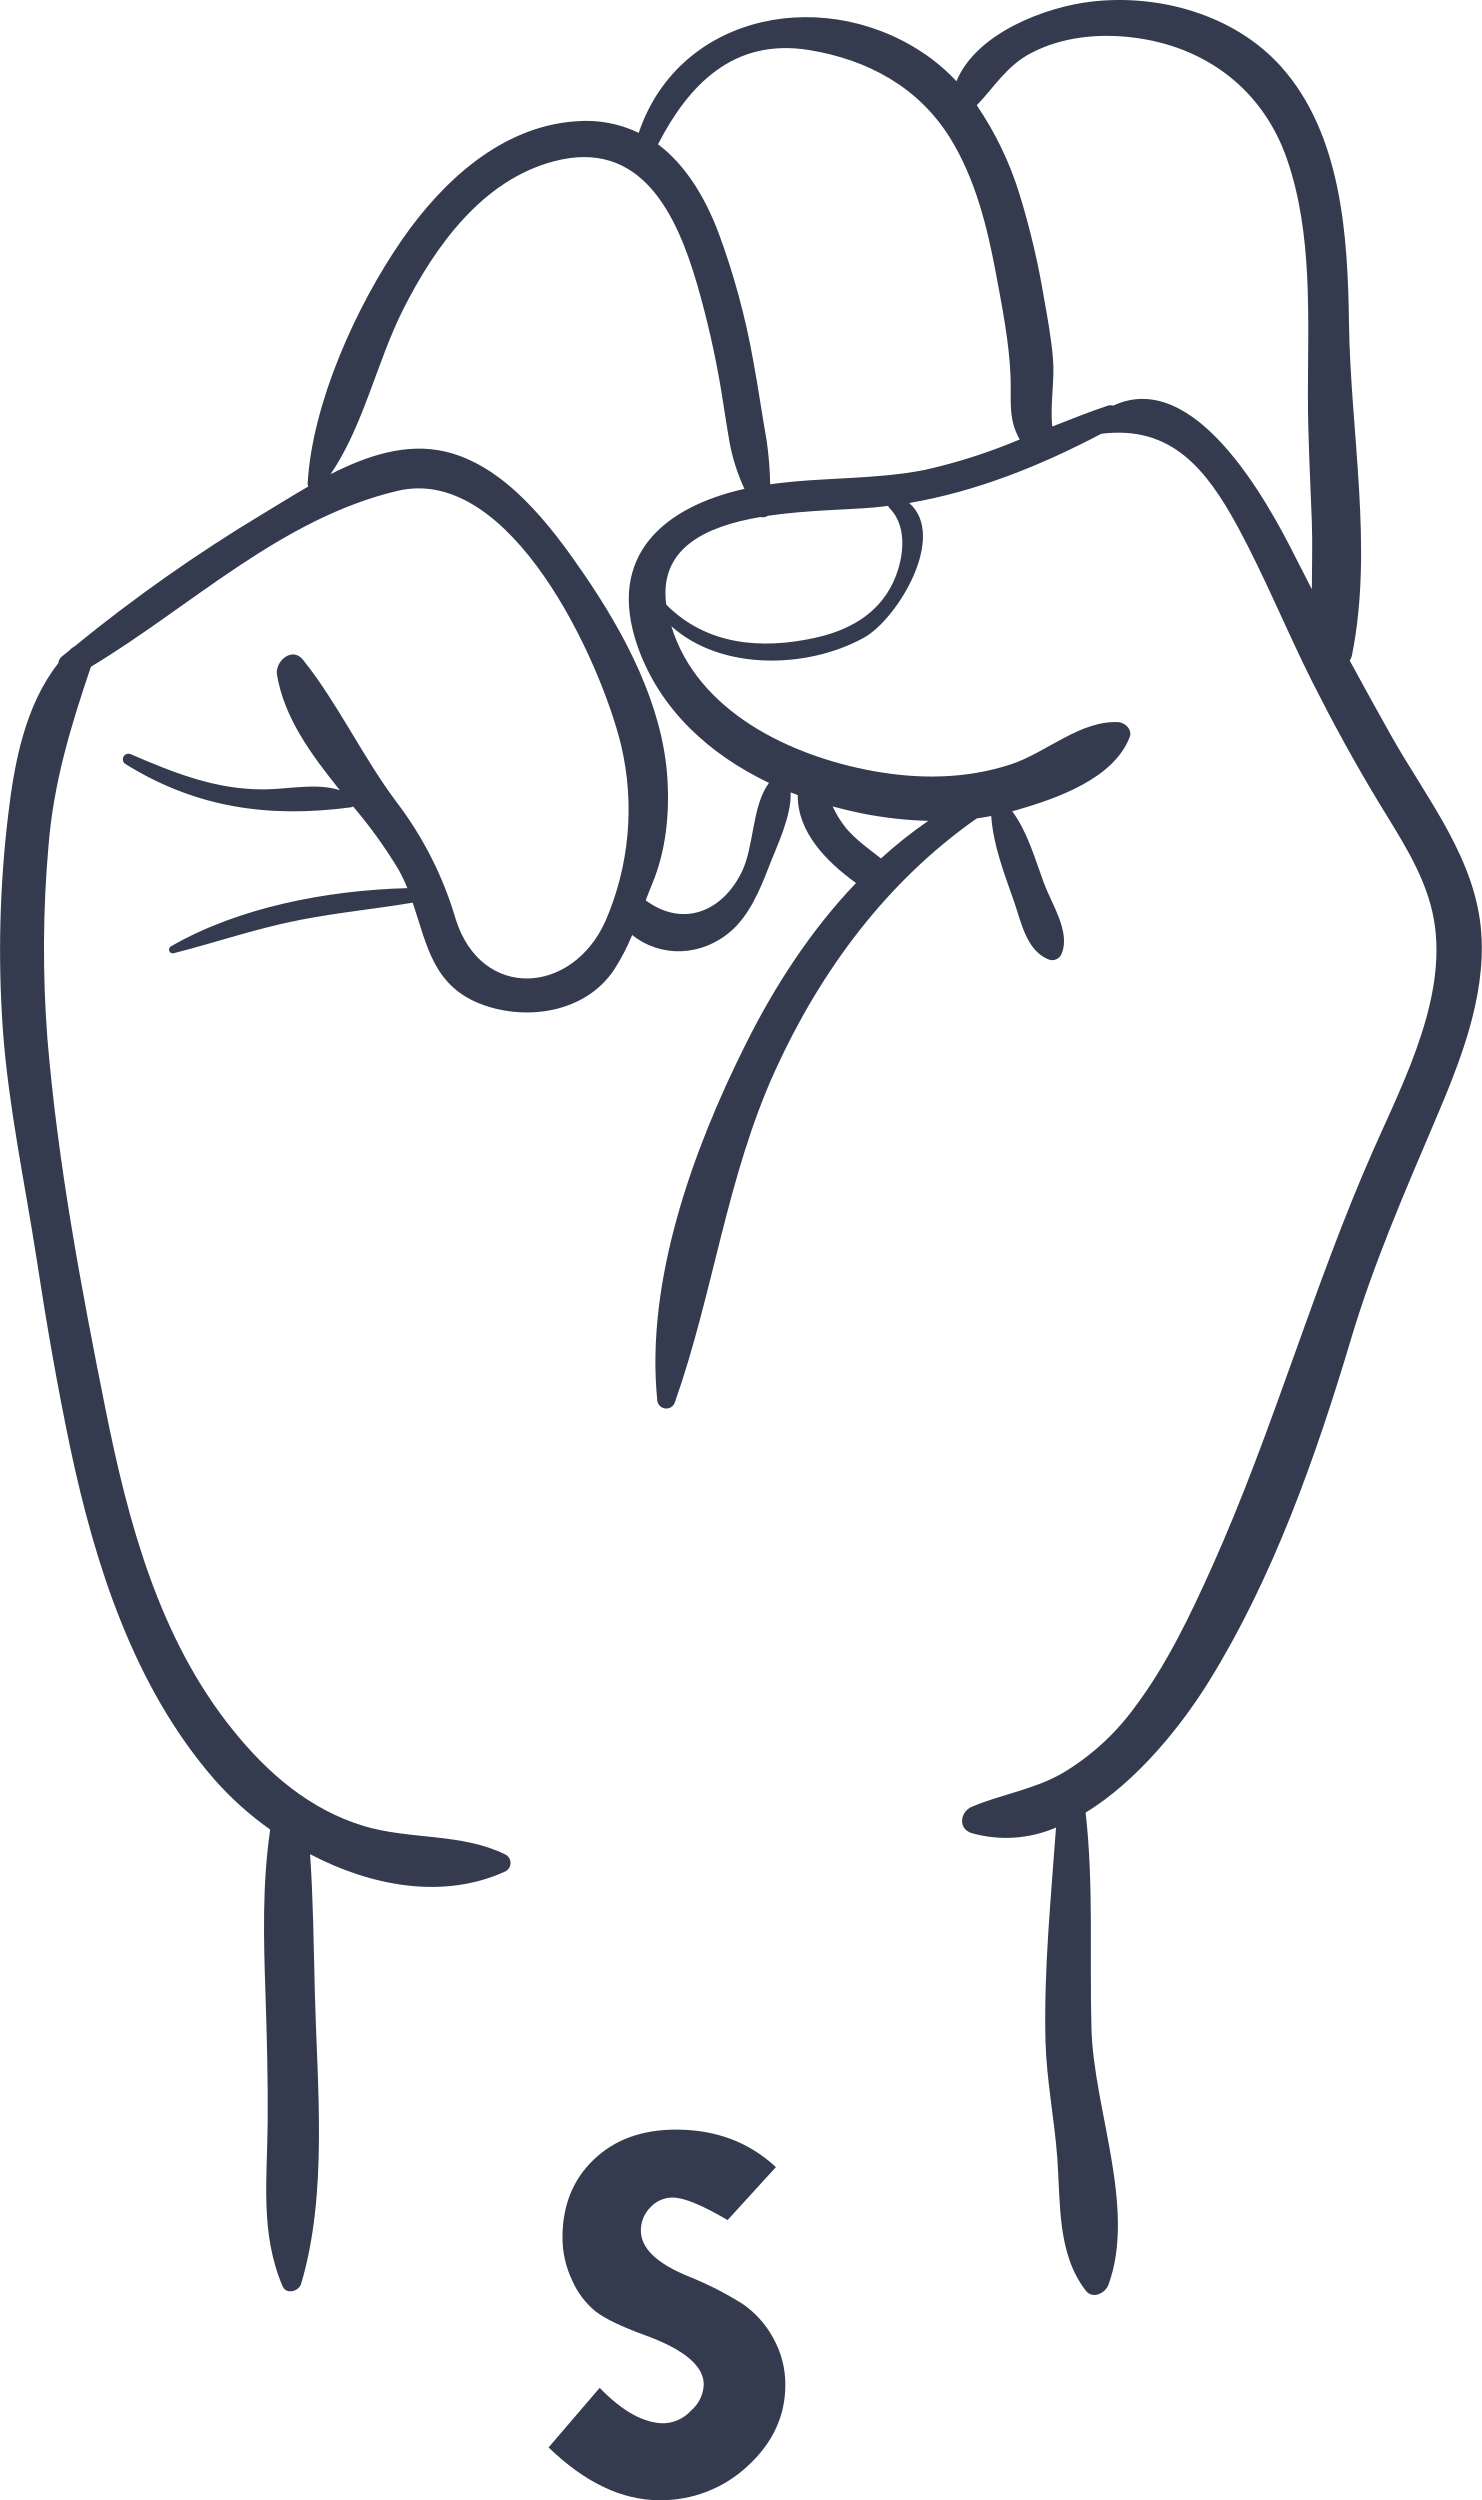
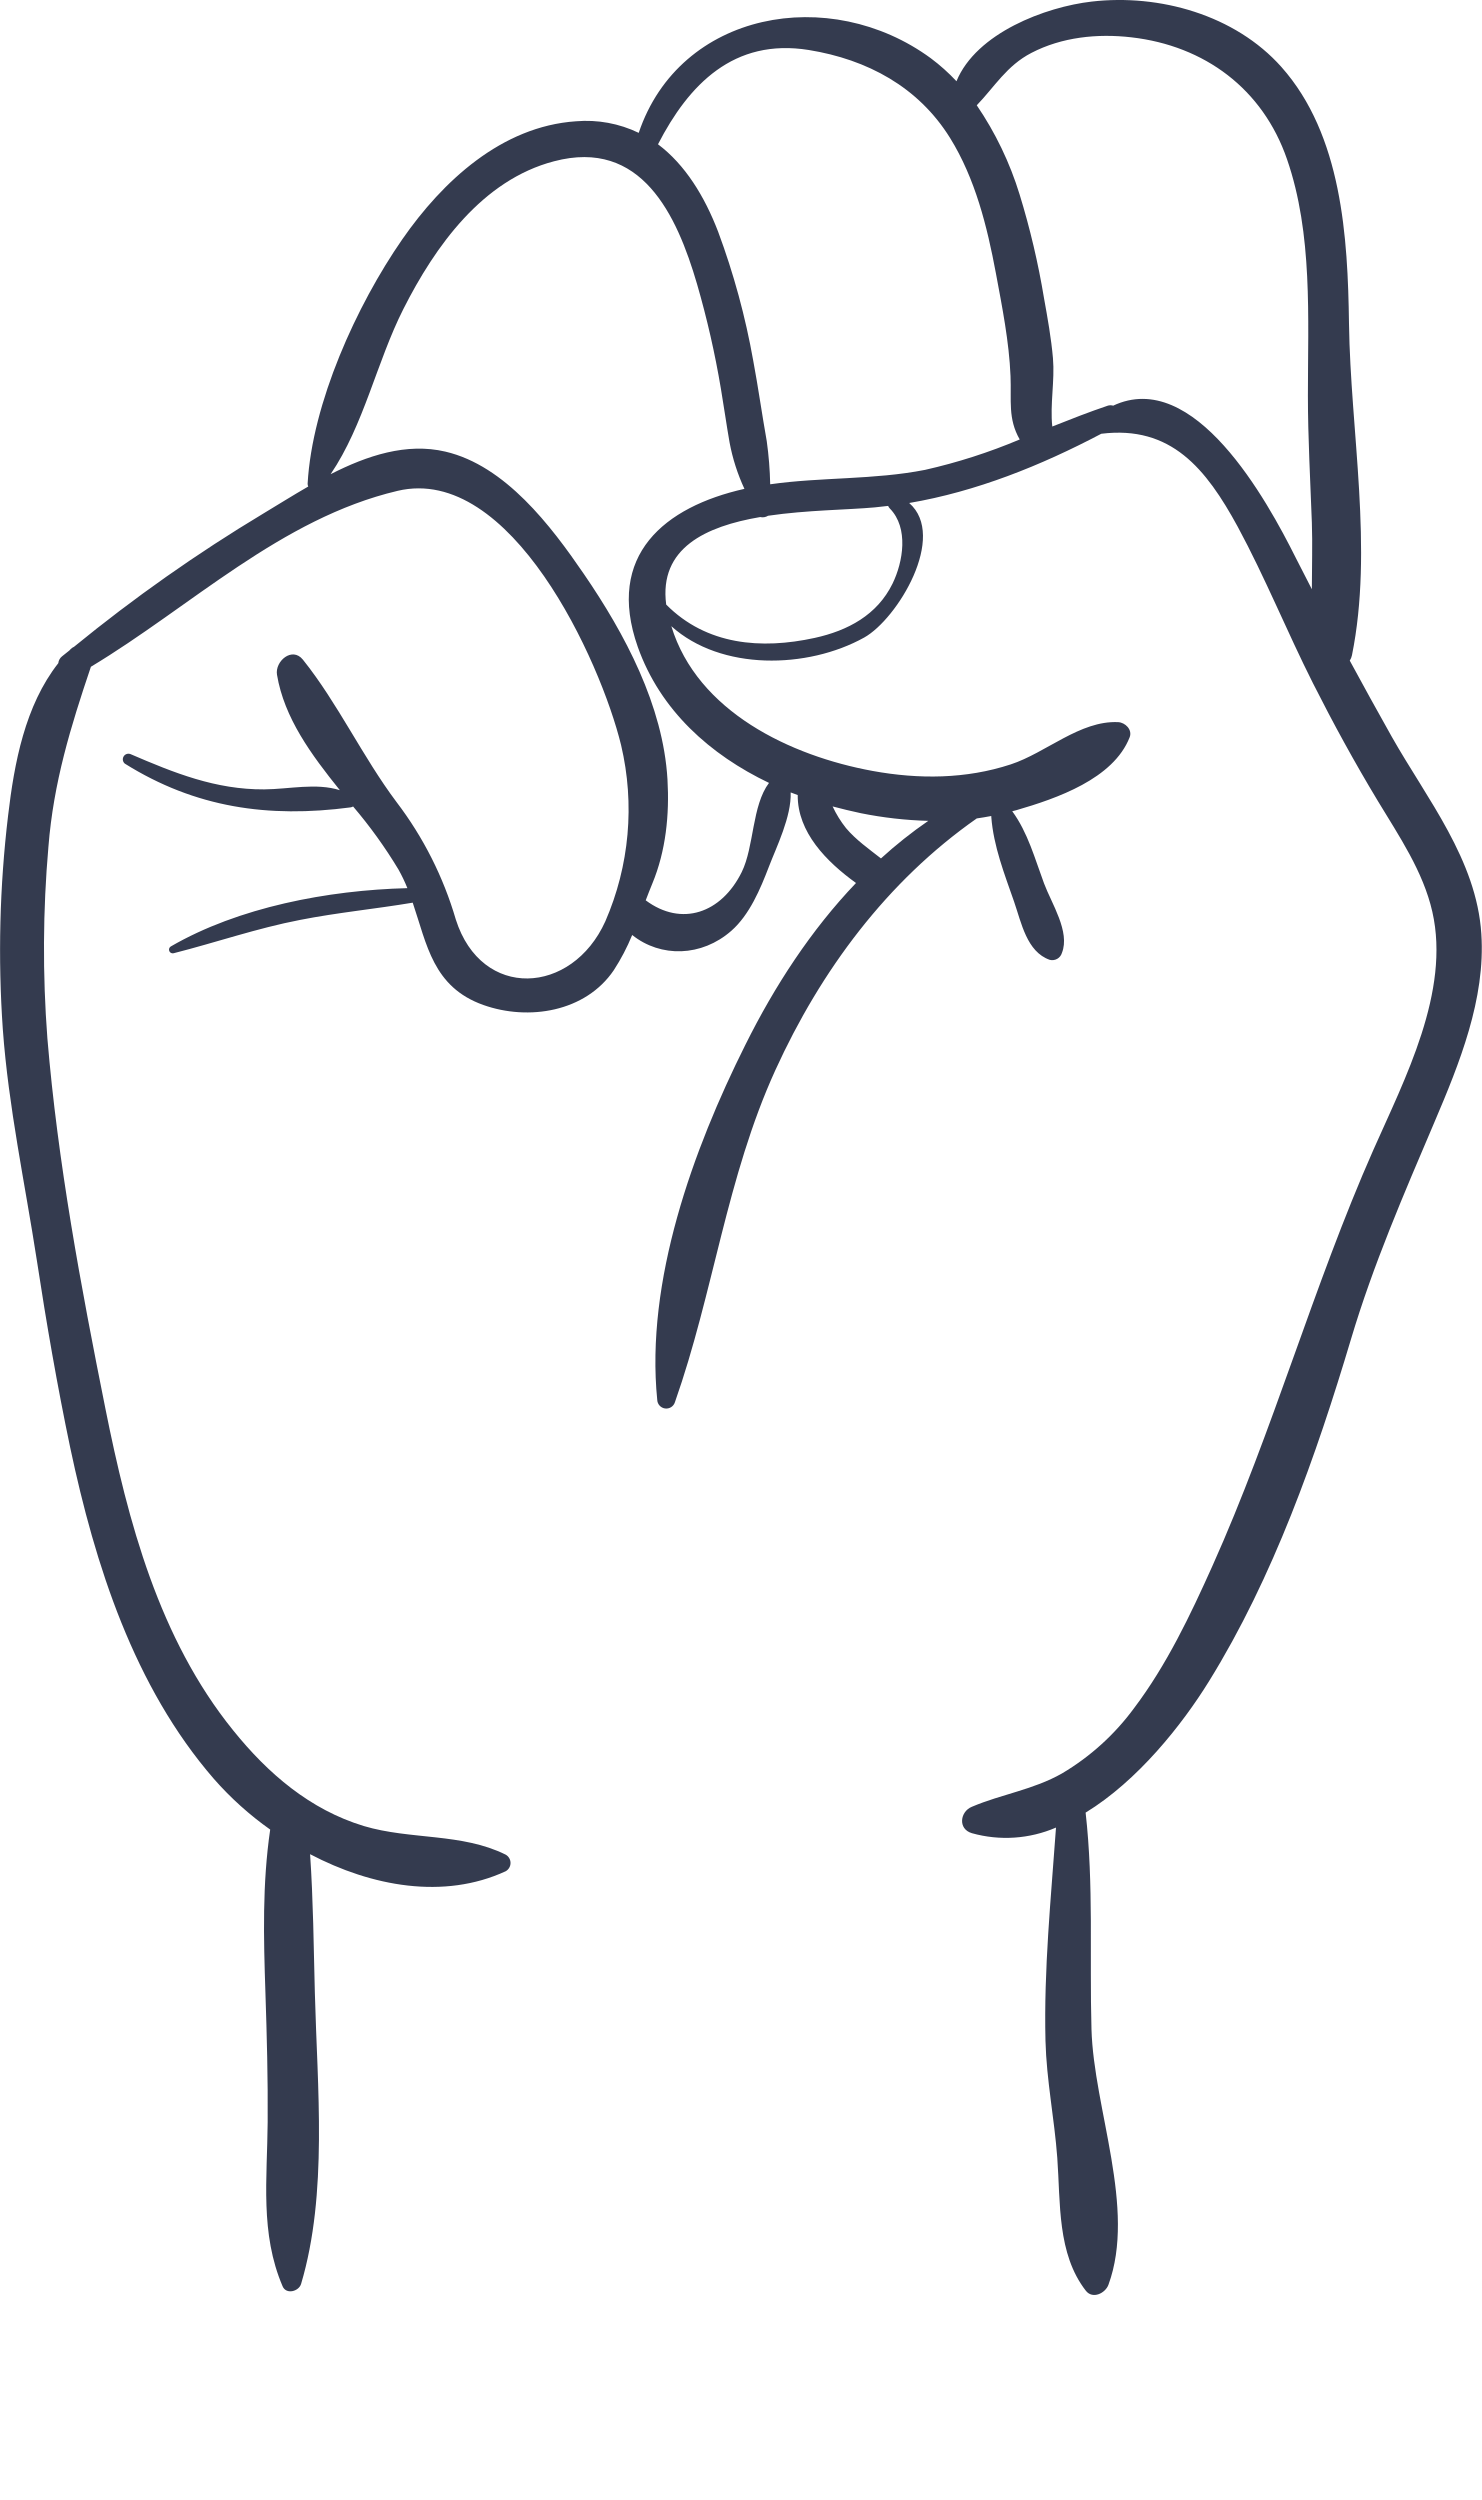
<svg xmlns="http://www.w3.org/2000/svg" id="Capa_1" data-name="Capa 1" viewBox="0 0 311.18 525">
  <defs>
    <style>.cls-1{fill:#343b4f;}</style>
  </defs>
  <path class="cls-1" d="M422.81,196.32c-1-15.55-11.42-28.33-18.8-41.38q-4.5-8-8.83-16a3.22,3.22,0,0,0,.46-1.12c4.52-22.33-.31-47-.62-69.64-.25-18.17-1.48-39.61-14.2-53.91C371.09,3.34,355.21-1.1,341,.54c-9.7,1.11-24.25,6.59-28.41,16.73a40.57,40.57,0,0,0-5.38-4.82C286-3.12,254.49,2.51,245.86,28.11a25.37,25.37,0,0,0-13.17-2.43c-15.61,1.06-28,12.57-36.48,24.79-9.61,13.86-18.93,34.4-19.88,51.32a1.28,1.28,0,0,0,.13.59c-3.3,1.9-6.46,3.89-9.41,5.66a337.69,337.69,0,0,0-39.78,28,2.23,2.23,0,0,0-.69.47l-.28.3c-.51.42-1,.81-1.54,1.23a2.11,2.11,0,0,0-.79,1.44c-7,8.91-9.25,21-10.54,32a238.52,238.52,0,0,0-1.11,44.86c1.2,16.43,4.65,32.33,7.15,48.56,2,13.13,4.28,26.3,7,39.29,5.23,24.67,13.38,50.22,30.18,69.59a67.75,67.75,0,0,0,11.82,10.64c-1.67,11.44-1.39,22.62-1,34.29.3,9,.54,18.1.47,27.14-.09,11.87-1.63,23.35,3.14,34.49.76,1.78,3.4,1.08,3.88-.51,5.65-19,3.39-41.36,2.89-61.12-.25-9.72-.34-19.44-1-29.12,12.92,6.78,28.07,9.58,41.06,3.59a2,2,0,0,0,0-3.5c-9.2-4.57-20-3.08-29.77-6-11.28-3.42-20.12-11-27.44-20.09-15.57-19.25-22.08-43.82-26.85-67.64-5.14-25.64-10-51.63-12.17-77.69A247.25,247.25,0,0,1,121.9,178c1.07-13.48,4.66-25.15,8.92-37.77,21-12.63,39.91-31.15,64.4-36.94,23.8-5.63,42.63,35.68,46.94,53.4a58.83,58.83,0,0,1-3.31,37c-7,15.52-26,16.6-31.4-.38A75.69,75.69,0,0,0,195,168.64c-7.15-9.53-12.33-20.75-19.66-29.9-2.27-2.82-5.91.36-5.44,3.17,1.51,9.06,7.19,16.77,13.2,24.24-5-1.58-10.59-.21-15.9-.17-10.18.06-18.88-3.45-28.07-7.41a1.18,1.18,0,0,0-1.19,2c14.79,9.26,30.13,11.47,47.41,9.19a1.52,1.52,0,0,0,.53-.19,99.53,99.53,0,0,1,9.53,13.24,33.29,33.29,0,0,1,1.87,3.91c-16.7.43-35.46,4-49.69,12.25a.78.78,0,0,0,.6,1.42c8.9-2.26,17.53-5.26,26.57-7,7.83-1.54,15.78-2.3,23.64-3.62,3,8.82,4.25,17.72,14.84,21.49,9.49,3.37,21.45,1.46,27.38-7.3a44.46,44.46,0,0,0,3.87-7.4c6,4.8,14.6,4.59,20.83-.89,3.81-3.35,6.09-8.78,7.87-13.43,1.59-4.16,4.77-10.56,4.58-15.62l1.48.55c-.06,7.82,6.05,14,12.24,18.47-9.44,9.88-17.07,21.6-23.24,34-11,22-21,49.64-18.5,74.54a1.9,1.9,0,0,0,3.71.5c8.11-23,10.84-47.23,21.09-69.73,9.53-20.91,23.45-39.68,42.3-52.87,1-.13,2-.32,3.05-.51a1,1,0,0,0,0,.18c.46,6.15,2.77,12,4.78,17.79,1.55,4.46,2.66,10.55,7.5,12.24a2.12,2.12,0,0,0,2.55-1.45c1.77-4.44-2.17-10.37-3.75-14.6-1.93-5.18-3.38-10.65-6.68-15.16l.86-.22c8.47-2.46,20.39-6.57,23.8-15.32.62-1.6-.95-3.1-2.41-3.17-8-.38-15.14,6.44-22.56,8.87-9.41,3.09-19.3,3.15-29,1.38-17.27-3.16-36.81-12.46-42.28-30.4,10.44,9.41,28.58,9,40.49,2.39,7-3.91,17.49-21.26,9.46-28.26C316.74,103.44,330.29,98,343,91.3c14.64-1.8,22,7.31,28.65,19.52,5.77,10.68,10.33,22,15.79,32.84,4.25,8.42,8.79,16.72,13.66,24.79,4.43,7.34,9.49,14.75,11.42,23.23,3.82,16.78-5.8,35.13-12.38,50-12.65,28.63-21,58.85-33.82,87.42-4.62,10.3-9.59,20.75-16.42,29.8a51.1,51.1,0,0,1-15.15,13.73c-6,3.42-12.65,4.34-18.92,7-2.49,1-3,4.67,0,5.55A26.52,26.52,0,0,0,333.49,384c-1.06,14.91-2.57,29.75-2.21,44.75.21,8.32,1.87,16.34,2.48,24.61.69,9.44-.05,20.13,6,27.91,1.44,1.84,4.09.51,4.74-1.25,5.88-16.06-3.09-36.95-3.56-53.69-.42-15.16.48-30.38-1.23-45.47,10.94-6.69,20.23-18.41,25.9-27.57,13.53-21.84,22.52-47.39,29.82-71.83,4.7-15.76,11.09-30.46,17.51-45.55C418.2,223.57,423.72,210,422.81,196.32ZM306.67,172.59a92.79,92.79,0,0,0-9.94,7.89c-2.54-2-5.24-3.88-7.34-6.37a22.5,22.5,0,0,1-2.81-4.55c2,.53,3.95,1,5.92,1.42A82.79,82.79,0,0,0,306.67,172.59Zm-33.43-8c-3.63,4.81-3.12,13.42-5.75,18.76-4.26,8.63-12.63,11.55-20.16,5.93.46-1.2.92-2.39,1.38-3.5,2.86-6.88,3.62-14.5,3.19-21.89-.91-15.51-8.94-30.57-17.56-43.15-6.92-10.12-16.48-22.74-29.08-25.69-8.17-1.92-16.43.83-24.1,4.74,7-10.32,9.68-23.62,15.29-34.71,6.66-13.17,16.57-27.06,31.62-31,18.33-4.85,25.79,11.21,30.05,25.82a193.74,193.74,0,0,1,5,21.95c.64,3.75,1.16,7.53,1.82,11.28a41.17,41.17,0,0,0,3.12,9.74c-16.73,3.76-29.18,13.89-22.4,33.18C250.4,149.42,260.89,158.73,273.24,164.63ZM298.6,107c4,4.08,2.78,11.22.57,15.76-3.23,6.61-9.41,9.89-16.35,11.41-11.22,2.46-22.73,1.53-31.19-7h0c-1.55-11.89,8.34-16.43,19.74-18.38a2.17,2.17,0,0,0,1.65-.27c8.13-1.2,16.77-1.24,22.41-1.76.94-.09,1.87-.2,2.81-.31A1.49,1.49,0,0,0,298.6,107Zm-25.13-5.13a77.09,77.09,0,0,0-.72-9c-1-5.63-1.79-11.29-2.84-16.91a155.93,155.93,0,0,0-7.38-27.11c-2.85-7.42-6.92-14.06-12.62-18.34,6.45-12.54,15.9-22.34,31.67-19.8,12.31,2,23,7.75,29.67,18.48,5.29,8.54,7.78,18.58,9.61,28.36,1.32,7.09,2.79,14.44,3.08,21.65.21,5.17-.58,8.91,1.93,13.3A118.27,118.27,0,0,1,306,98.88C295.24,101,284.25,100.38,273.47,101.91Zm72-16.48a2,2,0,0,0-1.07,0c-3.95,1.33-7.82,2.85-11.69,4.39-.5-4.7.55-9.61.14-14.36-.37-4.2-1.12-8.4-1.87-12.55a166.42,166.42,0,0,0-5.13-21.81,69.47,69.47,0,0,0-9-18.74c3.75-3.89,6.28-8.31,11.47-11C334.7,8,342.18,7.22,349.33,8.05,364.72,9.82,376.91,18.89,382,33.64c5.44,15.72,4.38,33.28,4.39,49.67,0,8.89.51,17.75.83,26.64.16,4.6,0,9.31,0,14-1.12-2.17-2.23-4.33-3.33-6.5C377.76,105.16,362.46,77.34,345.43,85.43Z" transform="translate(-111.73 -0.21)" />
-   <path class="cls-1" d="M274.67,455.3l-10.15,11.13q-8-4.73-11.53-4.73a6.25,6.25,0,0,0-4.68,2.05,6.82,6.82,0,0,0-2,4.87q0,5.6,10.15,9.69a71.12,71.12,0,0,1,11.25,5.74,20.58,20.58,0,0,1,6.38,7.12,19.8,19.8,0,0,1,2.56,9.87q0,9.75-7.87,17a26.62,26.62,0,0,1-18.6,7.21q-11.78,0-23.25-11.08l10.73-12.51q7.22,7.44,13.5,7.44a8.1,8.1,0,0,0,5.65-2.62,7.65,7.65,0,0,0,2.71-5.5q0-5.93-12.52-10.44-7.14-2.61-10.15-4.89a17.49,17.49,0,0,1-5-6.63,20.85,20.85,0,0,1-2-8.92q0-10.1,6.57-16.38t17.19-6.29Q266.15,447.39,274.67,455.3Z" transform="translate(-111.73 -0.21)" />
</svg>
